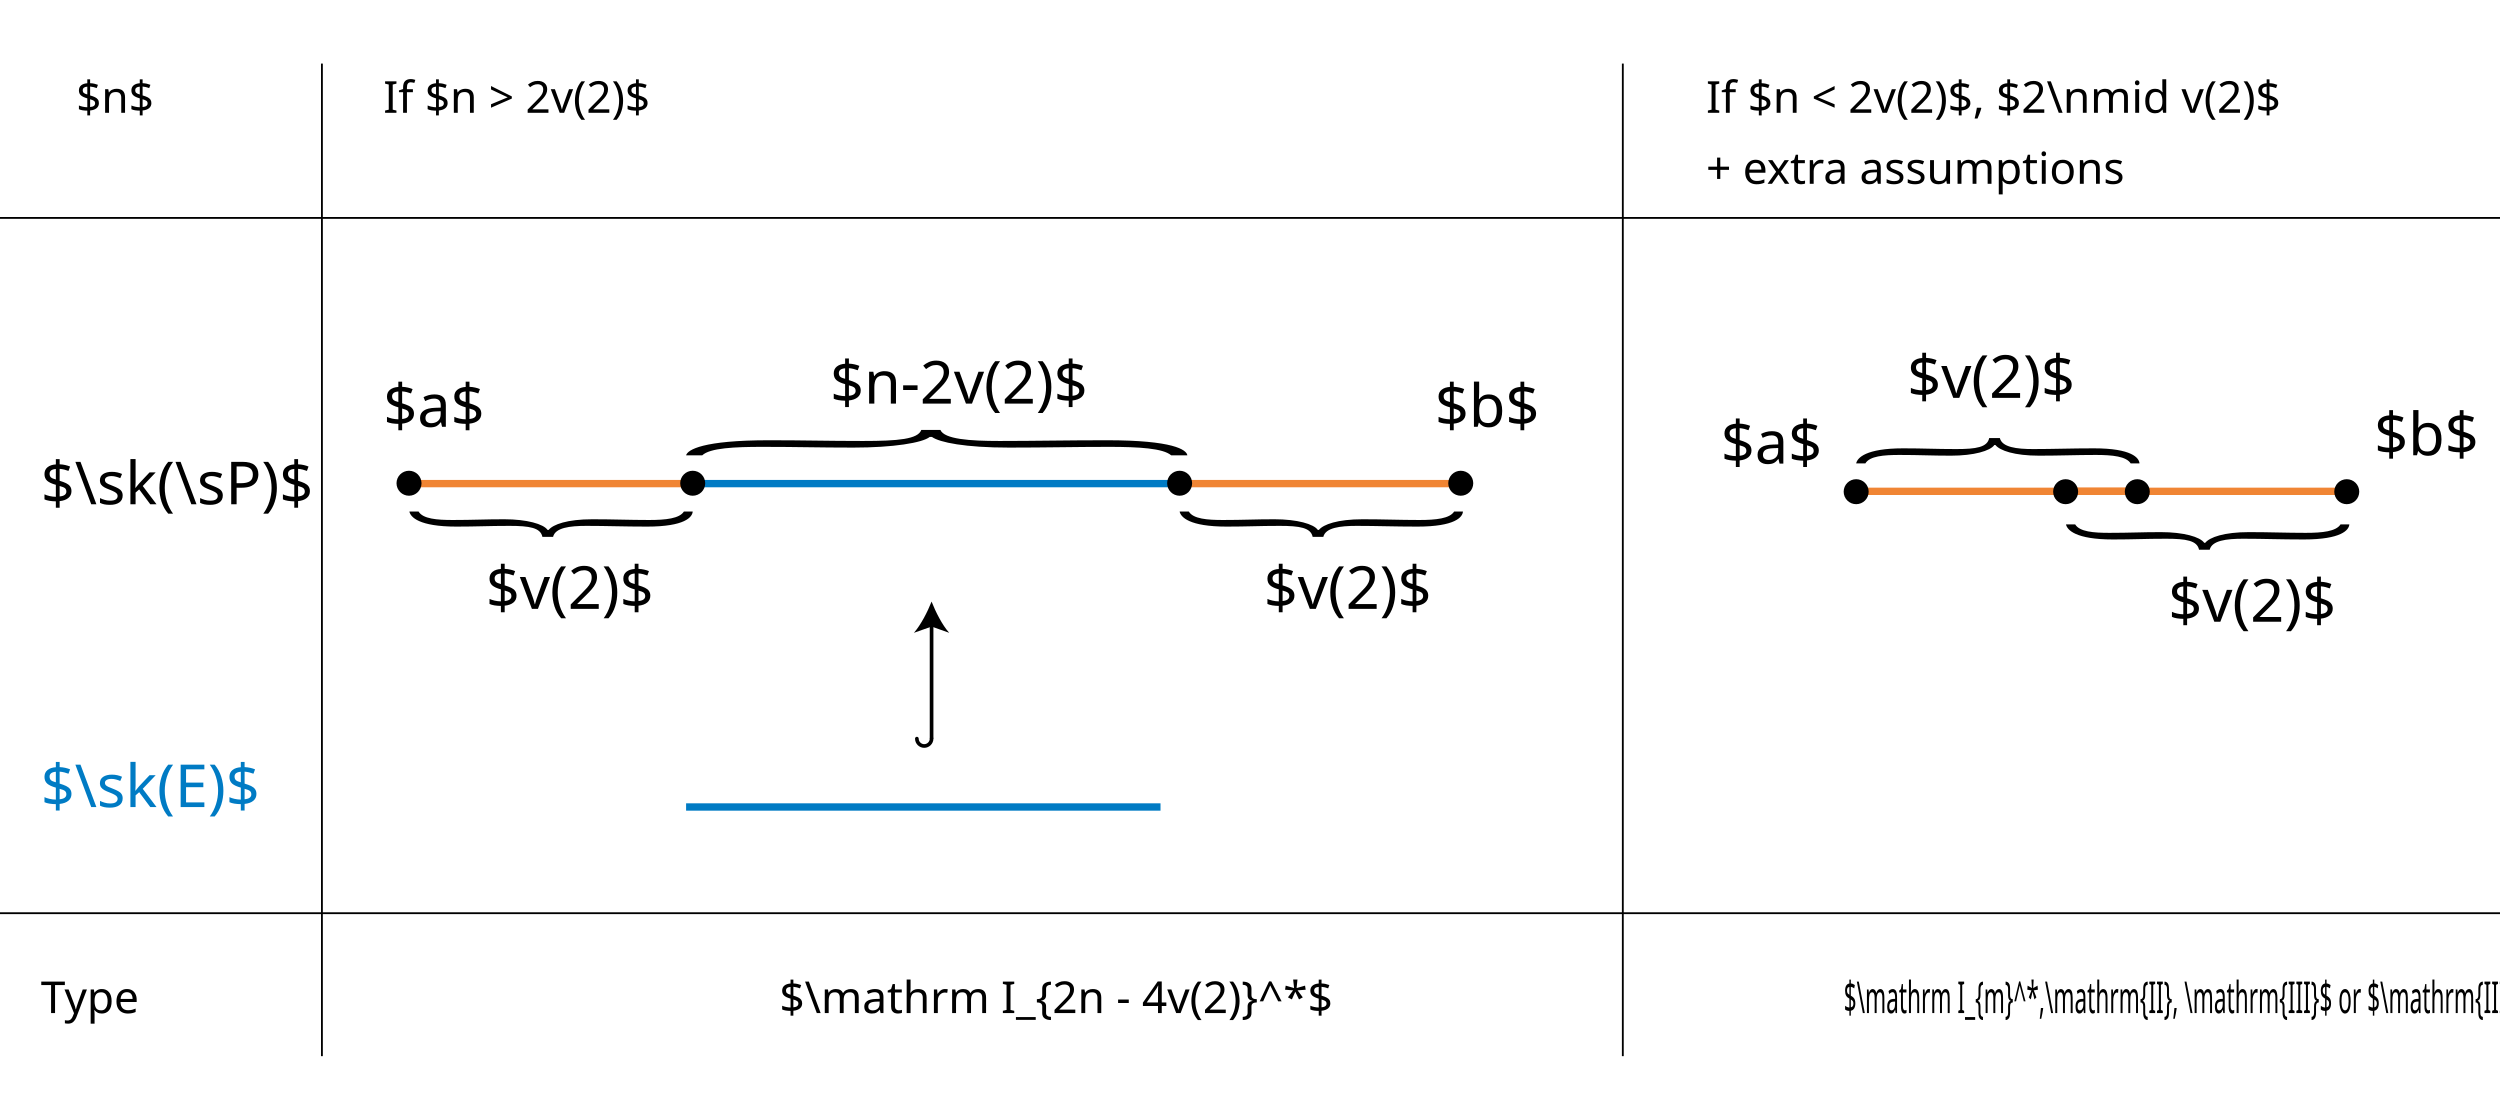
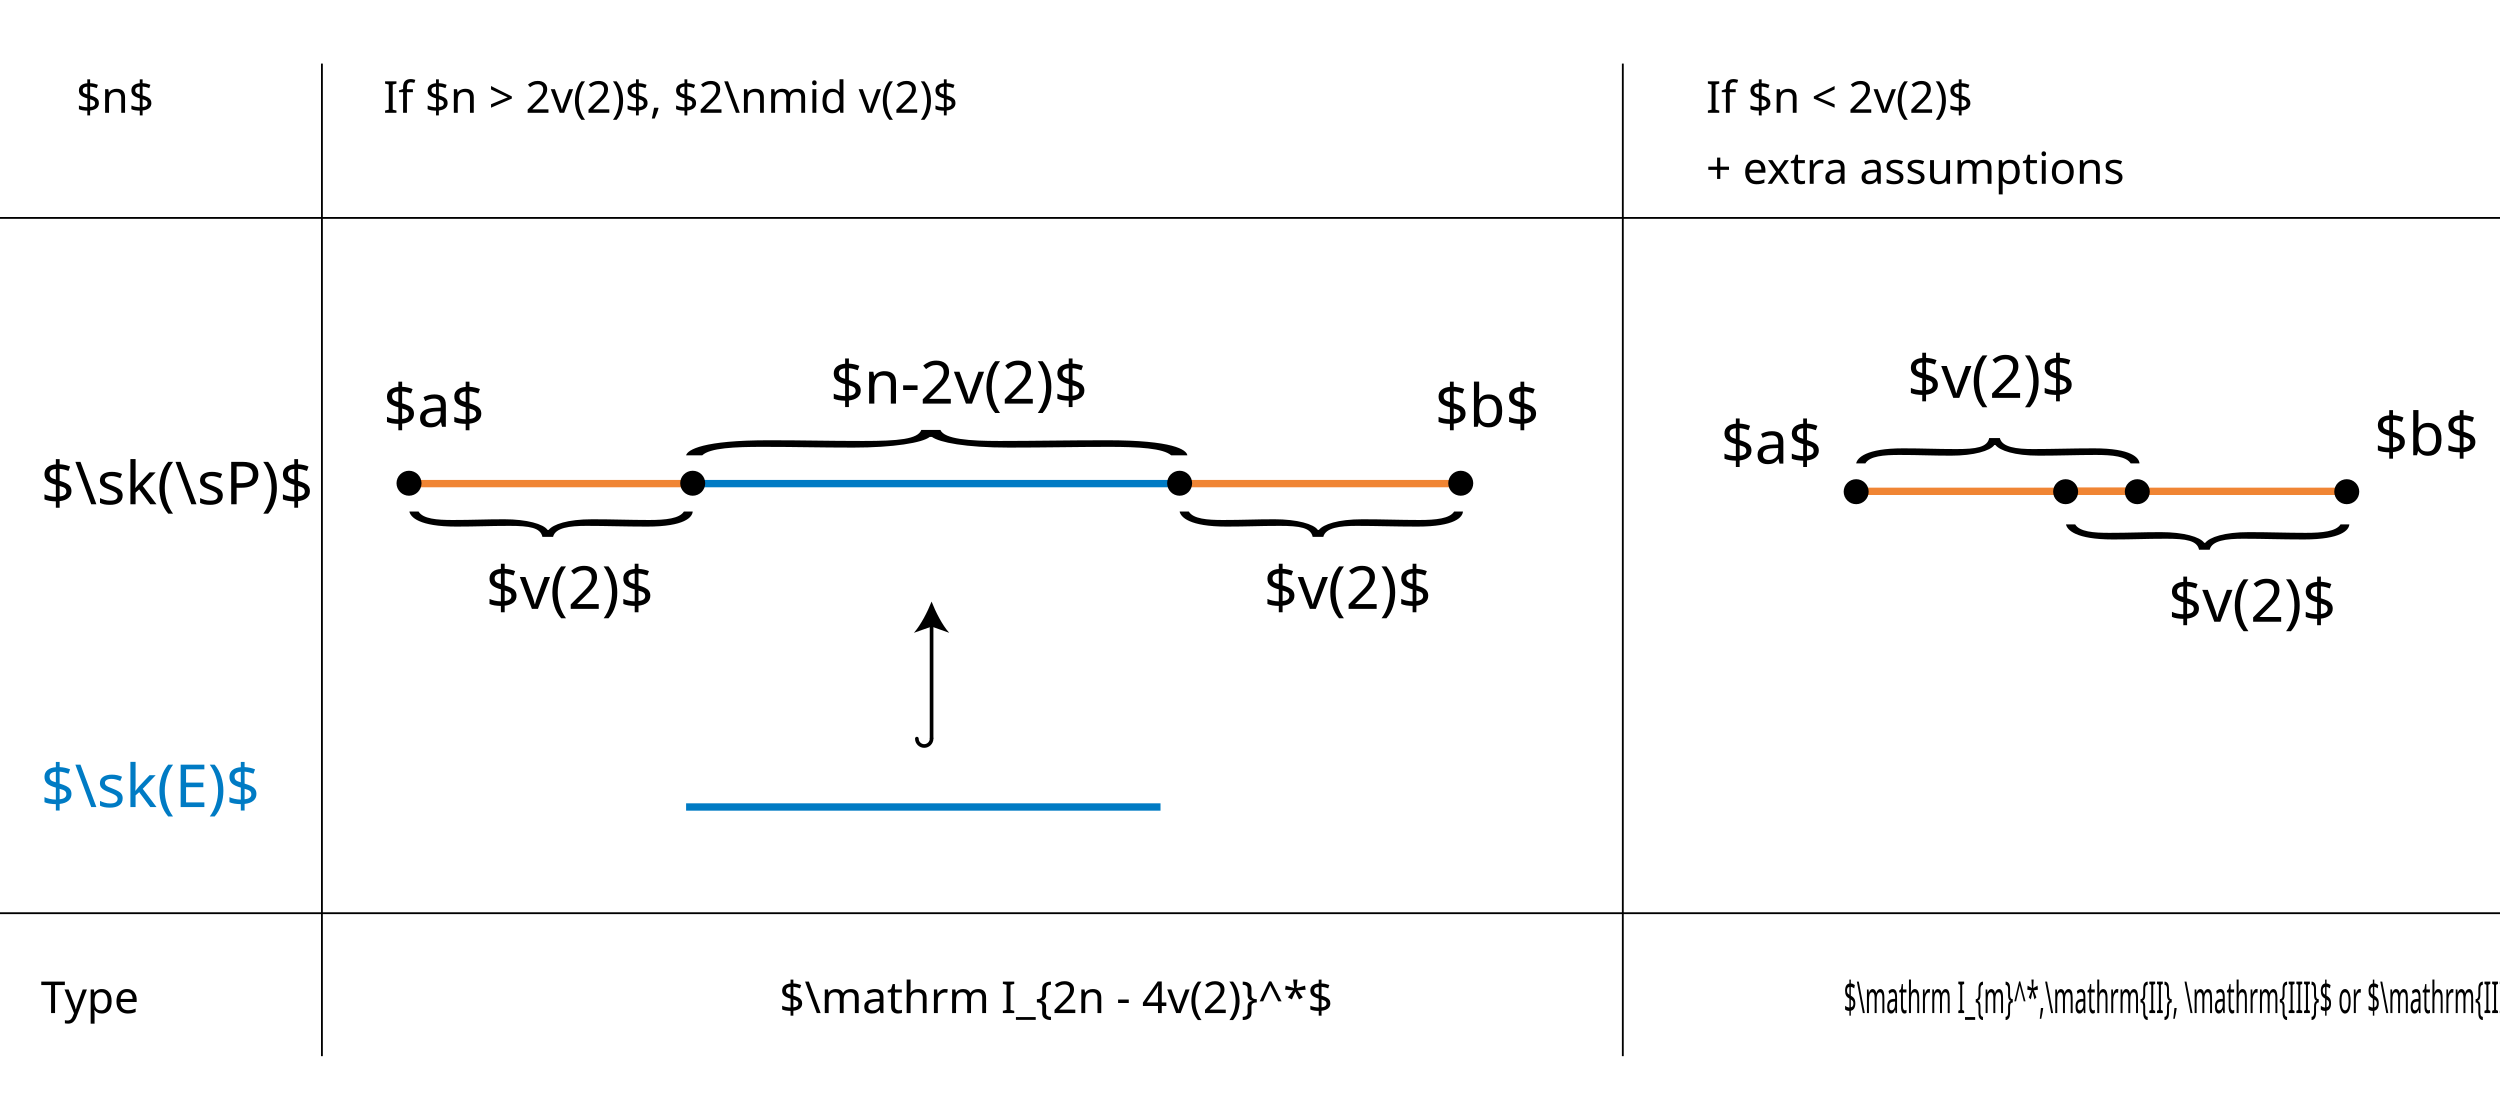
<svg xmlns="http://www.w3.org/2000/svg" version="1.1" id="svg8" x="0px" y="0px" viewBox="0 0 680.3 299.8" style="enable-background:new 0 0 680.3 299.8;" xml:space="preserve">
  <style type="text/css">
	.st0{fill:none;stroke:#F08534;stroke-width:2;stroke-miterlimit:10;}
	.st1{fill:none;stroke:#007BC4;stroke-width:2;stroke-miterlimit:10;}
	.st2{font-family:'ArialMT';}
	.st3{font-size:16.168px;}
	.st4{font-size:12px;}
	.st5{fill:#007BC4;}
	.st6{fill:none;stroke:#000000;stroke-miterlimit:10;}
	.st7{fill:none;stroke:#000000;stroke-linecap:round;stroke-miterlimit:10;}
	.st8{fill:none;stroke:#000000;stroke-width:0.5;stroke-miterlimit:10;}
</style>
  <line class="st0" x1="321" y1="131.6" x2="398.1" y2="131.6" />
  <line class="st1" x1="188.5" y1="131.6" x2="321" y2="131.6" />
  <g id="layer1" transform="translate(0,-177)">
</g>
  <line class="st0" x1="111.3" y1="131.6" x2="188.5" y2="131.6" />
  <text transform="matrix(1 0 0 1 11.1041 137.2233)" class="st2 st3">$\sk(\sP)$</text>
  <g>
    <path d="M188.5,139.2c-0.1,1.5-2.1,4.1-12.4,4.1c-6.2,0-11.1-0.2-16.5-0.2c-4.6,0-8.5,0.5-9.1,3h-2.9c-0.5-2.5-3.5-3-9-3   c-5.6,0-8.9,0.2-14.4,0.2c-10.2,0-12.5-2.6-12.8-4.1h2.5c1.2,2,5,2.3,9.3,2.3c5.5,0,8.7-0.2,14-0.2c6.2,0,10.7,1.3,11.8,2.9h0.3   c1.2-1.5,5.1-2.9,11.9-2.9c5.6,0,10.1,0.2,15.4,0.2c4.6,0,8.3-0.4,9.5-2.3H188.5z" />
  </g>
  <text transform="matrix(1 0 0 1 132.2094 165.677)" class="st2 st3">$v(2)$</text>
  <circle cx="111.3" cy="131.5" r="3.4" />
  <text transform="matrix(1 0 0 1 104.3051 116.1409)" class="st2 st3">$a$</text>
  <g>
    <path d="M398.1,139.2c-0.1,1.5-2.1,4.1-12.4,4.1c-6.2,0-11.1-0.2-16.5-0.2c-4.6,0-8.5,0.5-9.1,3h-2.9c-0.5-2.5-3.5-3-9-3   c-5.6,0-8.9,0.2-14.4,0.2c-10.2,0-12.5-2.6-12.8-4.1h2.5c1.2,2,5,2.3,9.3,2.3c5.5,0,8.7-0.2,14-0.2c6.2,0,10.7,1.3,11.8,2.9h0.3   c1.2-1.5,5.1-2.9,11.9-2.9c5.6,0,10.1,0.2,15.4,0.2c4.6,0,8.3-0.4,9.5-2.3H398.1z" />
  </g>
  <text transform="matrix(1 0 0 1 343.894 165.677)" class="st2 st3">$v(2)$</text>
  <circle cx="397.5" cy="131.5" r="3.4" />
  <text transform="matrix(1 0 0 1 390.4623 116.1409)" class="st2 st3">$b$</text>
  <g>
    <path d="M323.1,123.9c-0.2-1.5-3.8-4.1-21.9-4.1c-10.9,0-19.6,0.2-29.2,0.2c-8.2,0-15-0.5-16.1-3h-5.2c-0.9,2.5-6.2,3-15.9,3   c-9.9,0-15.8-0.2-25.5-0.2c-18.1,0-22.2,2.6-22.6,4.1h4.4c2.1-2,8.8-2.3,16.4-2.3c9.7,0,15.3,0.2,24.7,0.2   c10.9,0,18.8-1.3,20.8-2.9h0.6c2.1,1.5,9,2.9,21,2.9c9.9,0,17.9-0.2,27.2-0.2c8.2,0,14.7,0.4,16.9,2.3H323.1z" />
  </g>
  <text transform="matrix(1 0 0 1 225.8793 109.8304)" class="st2 st3">$n-2v(2)$</text>
  <circle cx="188.5" cy="131.5" r="3.4" />
  <circle cx="321" cy="131.5" r="3.4" />
-   <text transform="matrix(1 0 0 1 104.3049 30.7033)" class="st2 st4">If $n &gt; 2v(2)$</text>
+   <text transform="matrix(1 0 0 1 104.3049 30.7033)" class="st2 st4">If $n &gt; 2v(2)$, $2\nmid v(2)$</text>
  <line class="st1" x1="186.7" y1="219.6" x2="315.8" y2="219.6" />
  <text transform="matrix(1 0 0 1 11.1039 219.6227)" class="st5 st2 st3">$\sk(E)$</text>
  <g>
    <g>
      <line class="st6" x1="253.5" y1="201" x2="253.5" y2="169.7" />
      <g>
        <path d="M253.5,163.7c1.1,2.8,2.9,6.4,4.8,8.5l-4.8-1.7l-4.8,1.7C250.6,170,252.4,166.5,253.5,163.7z" />
      </g>
    </g>
  </g>
  <path class="st7" d="M253.5,201c0,1.1-0.9,2-2,2s-2-0.9-2-2" />
  <line class="st0" x1="562.1" y1="133.7" x2="639.3" y2="133.7" />
  <g>
    <path d="M639.3,142.7c-0.1,1.5-2.1,4.1-12.4,4.1c-6.2,0-11.1-0.2-16.5-0.2c-4.6,0-8.5,0.5-9.1,3h-2.9c-0.5-2.5-3.5-3-9-3   c-5.6,0-8.9,0.2-14.4,0.2c-10.2,0-12.5-2.6-12.8-4.1h2.5c1.2,2,5,2.3,9.3,2.3c5.5,0,8.7-0.2,14-0.2c6.2,0,10.7,1.3,11.8,2.9h0.3   c1.2-1.5,5.1-2.9,11.9-2.9c5.6,0,10.1,0.2,15.4,0.2c4.6,0,8.3-0.4,9.5-2.3H639.3z" />
  </g>
  <text transform="matrix(1 0 0 1 590.0295 169.1947)" class="st2 st3">$v(2)$</text>
  <circle cx="638.6" cy="133.8" r="3.4" />
  <text transform="matrix(1 0 0 1 646.0632 123.8815)" class="st2 st3">$b$</text>
  <line class="st0" x1="505.1" y1="133.7" x2="582.2" y2="133.7" />
  <g>
    <path d="M582.2,126.1c-0.1-1.5-2.1-4.1-12.4-4.1c-6.2,0-11.1,0.2-16.5,0.2c-4.6,0-8.5-0.5-9.1-3h-2.9c-0.5,2.5-3.5,3-9,3   c-5.6,0-8.9-0.2-14.4-0.2c-10.2,0-12.5,2.6-12.8,4.1h2.5c1.2-2,5-2.3,9.3-2.3c5.5,0,8.7,0.2,14,0.2c6.2,0,10.7-1.3,11.8-2.9h0.3   c1.2,1.5,5.1,2.9,11.9,2.9c5.6,0,10.1-0.2,15.4-0.2c4.6,0,8.3,0.4,9.5,2.3H582.2z" />
  </g>
  <text transform="matrix(1 0 0 1 518.9902 108.2644)" class="st2 st3">$v(2)$</text>
  <circle cx="581.6" cy="133.8" r="3.4" />
  <text transform="matrix(1 0 0 1 468.2669 126.1491)" class="st2 st3">$a$</text>
  <circle cx="505.1" cy="133.8" r="3.4" />
  <circle cx="562.1" cy="133.8" r="3.4" />
  <g>
-     <text transform="matrix(1 0 0 1 464.2664 30.7033)" class="st2 st4">If $n &lt; 2v(2)$, $2\nmid v(2)$</text>
+     <text transform="matrix(1 0 0 1 464.2664 30.7033)" class="st2 st4">If $n &lt; 2v(2)$</text>
    <text transform="matrix(1 0 0 1 464.2669 50.0188)" class="st2 st4">+ extra assumptions</text>
  </g>
  <text transform="matrix(1 0 0 1 11.104 275.6822)" class="st2 st4">Type</text>
  <text transform="matrix(1 0 0 1 212.094 275.6822)" class="st2 st4">$\mathrm I_{2n - 4v(2)}^*$</text>
  <text transform="matrix(0.513 0 0 1 501.7 275.683)" class="st2 st4">$\mathrm I_{m}^*,\mathrm{II}, \mathrm{III}$ or $\mathrm{III^*}$</text>
  <text transform="matrix(1 0 0 1 20.7251 30.7033)" class="st2 st4">$n$</text>
  <line class="st8" x1="87.6" y1="17.3" x2="87.6" y2="287.4" />
  <line class="st8" x1="605.1" y1="388.7" x2="604.4" y2="389.4" />
  <line class="st8" x1="441.6" y1="17.3" x2="441.6" y2="287.4" />
  <line class="st8" x1="-28.2" y1="59.3" x2="688.5" y2="59.3" />
  <line class="st8" x1="-28.2" y1="248.5" x2="688.5" y2="248.5" />
</svg>
